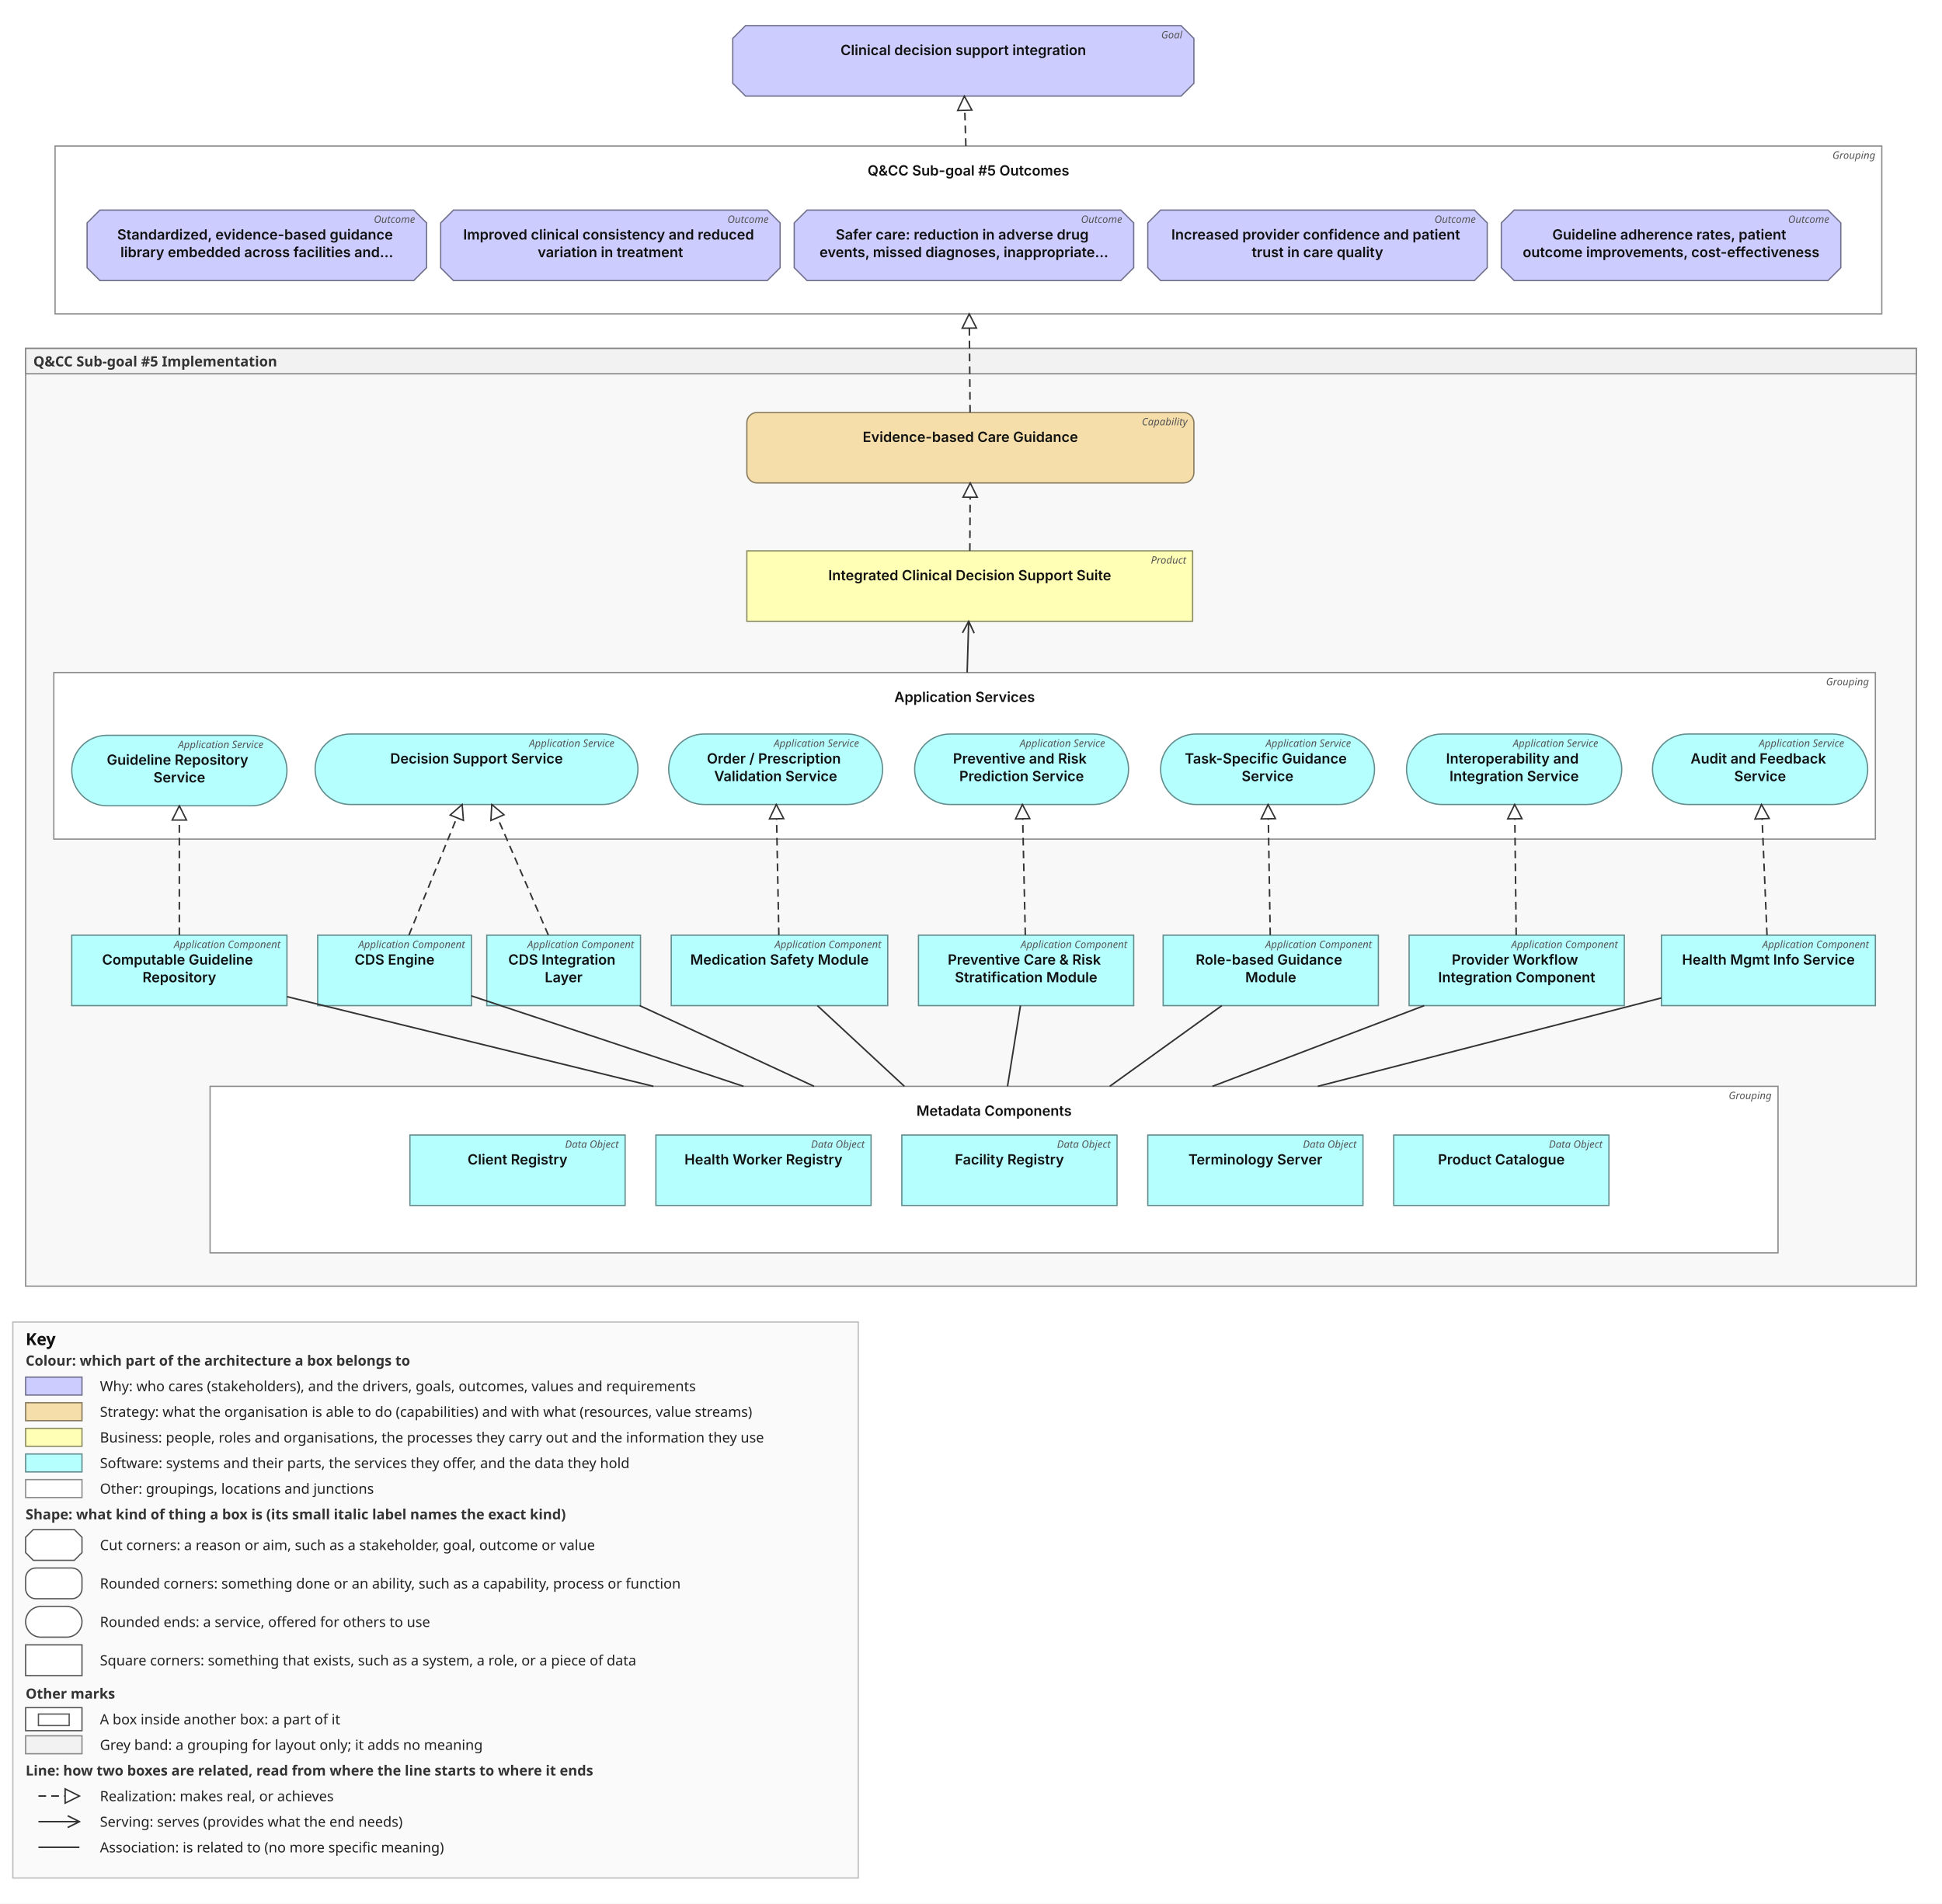
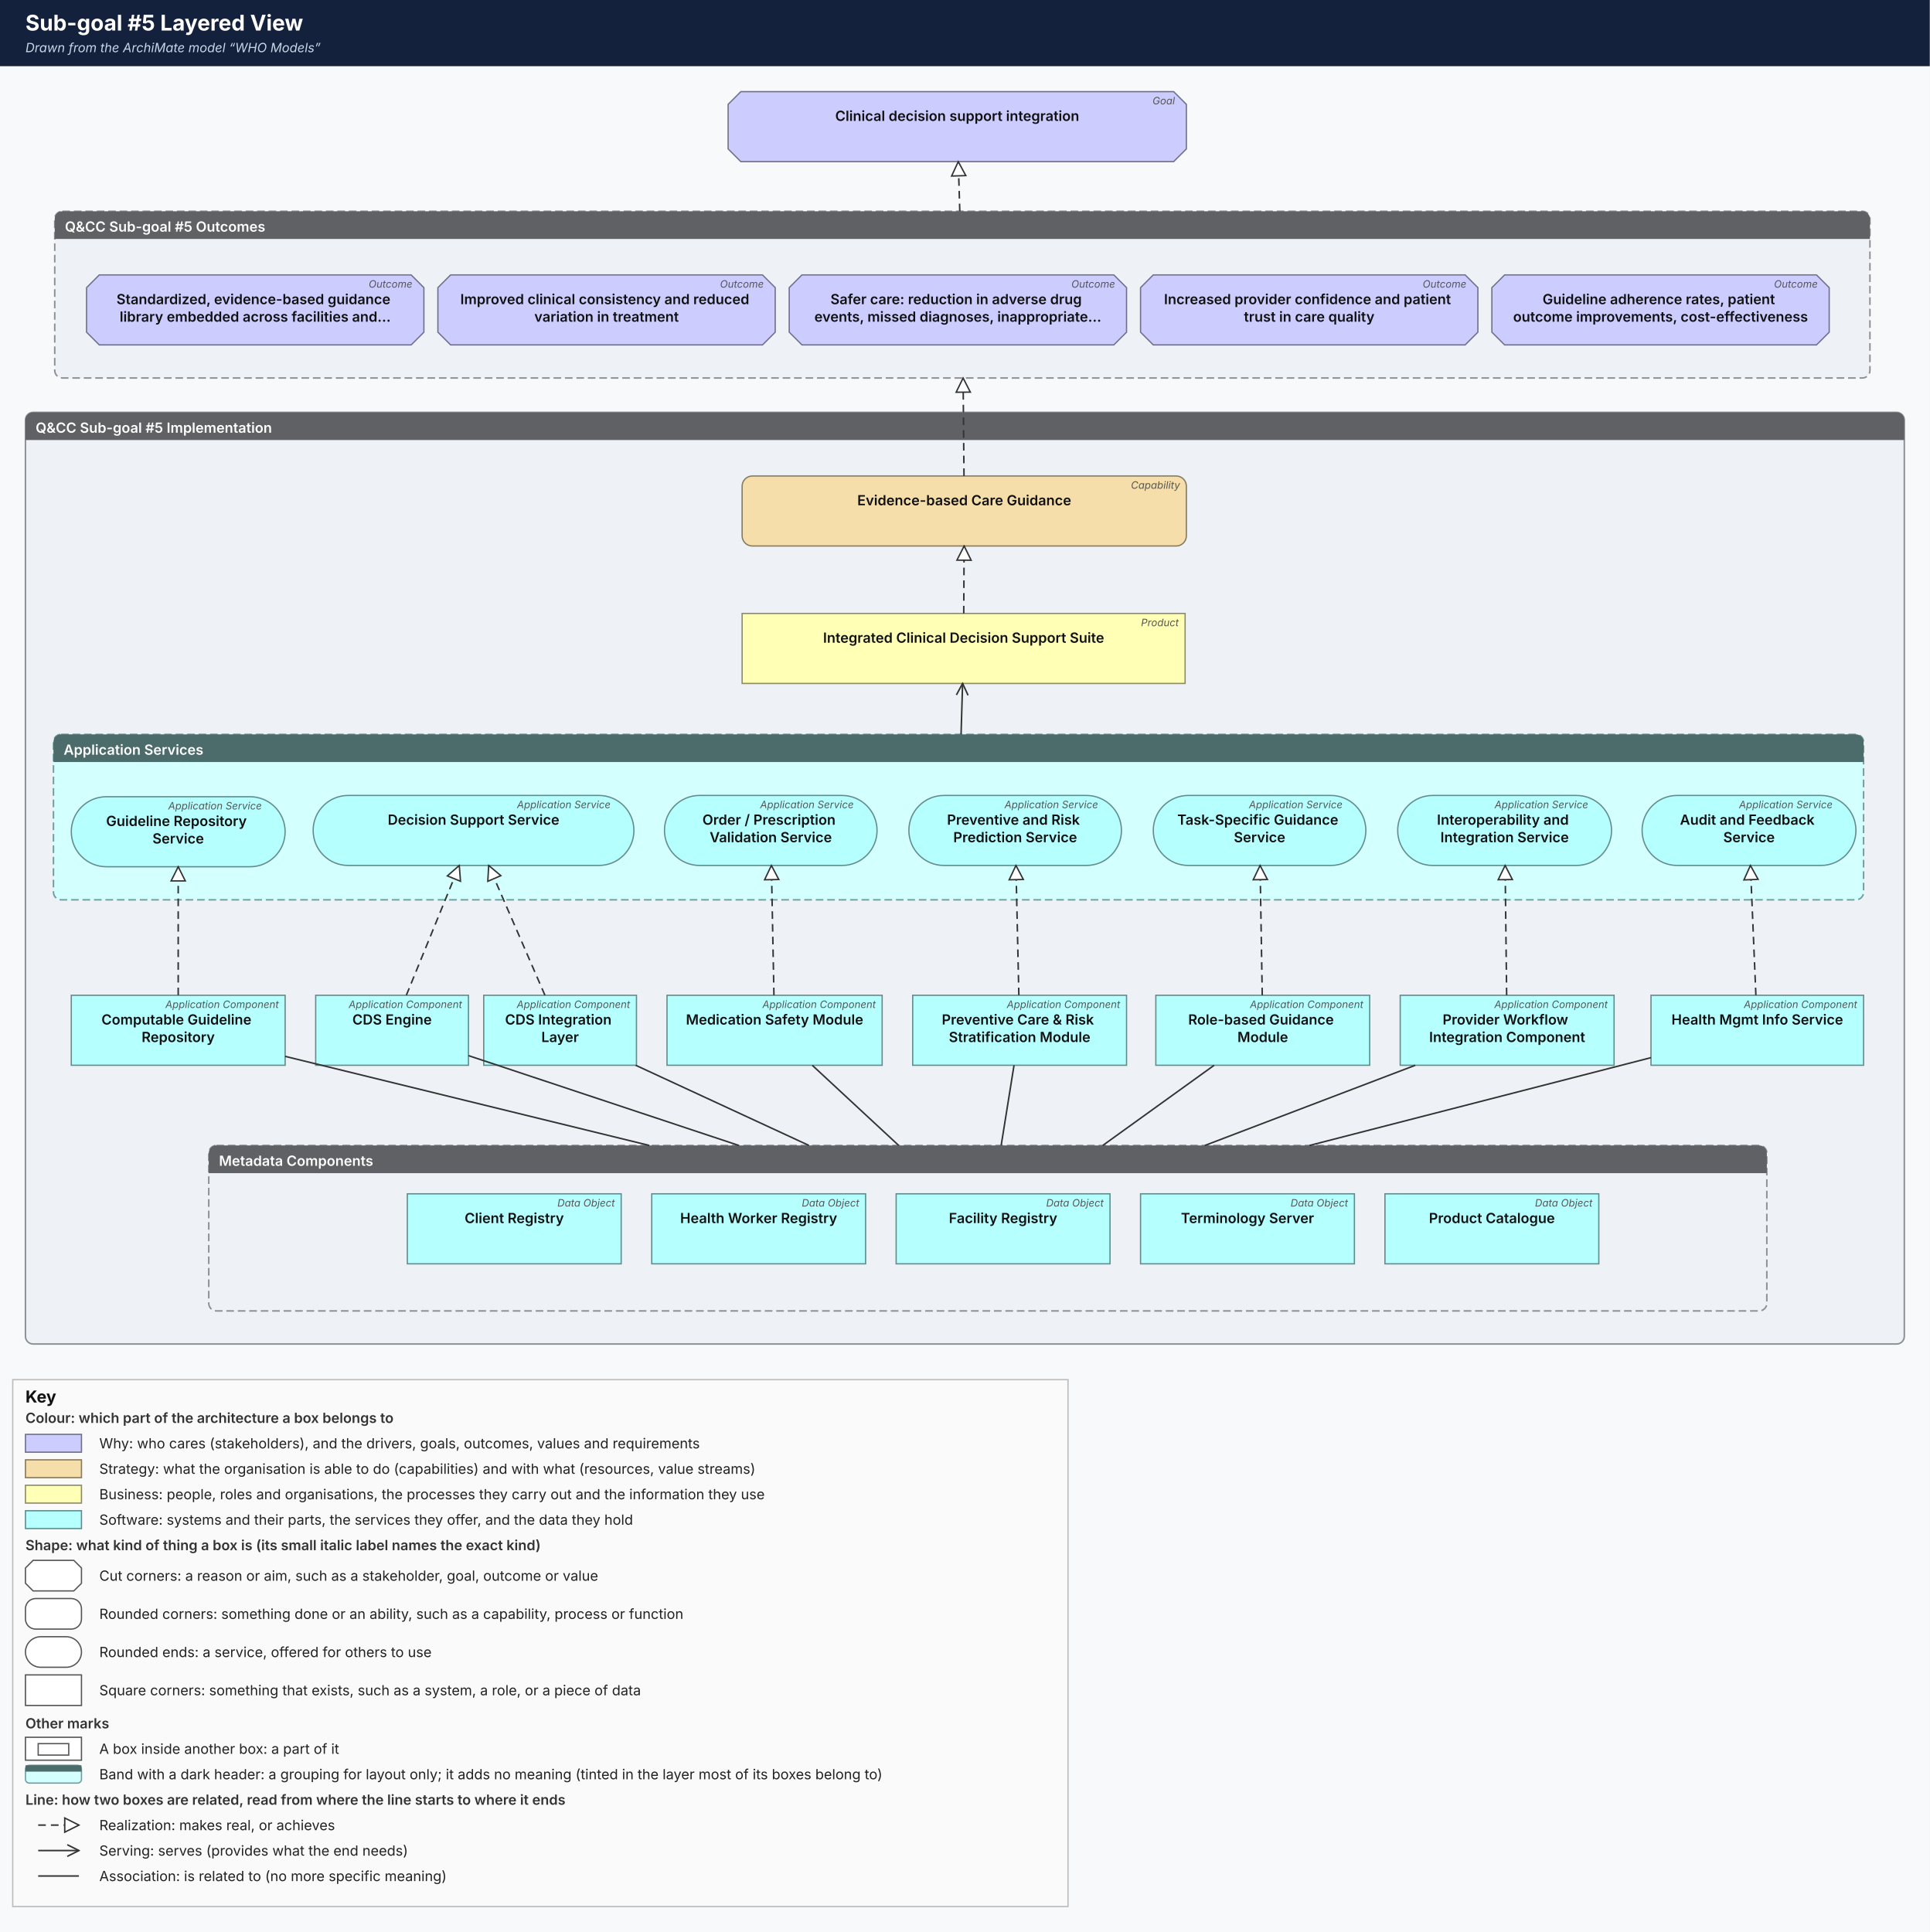
- <svg xmlns="http://www.w3.org/2000/svg" viewBox="17 3 1516 1486" width="1516" height="1486" role="img" aria-labelledby="av-title">
+ <svg xmlns="http://www.w3.org/2000/svg" viewBox="17 -49 1516 1518" width="1516" height="1518" role="img" aria-labelledby="av-title">
  <style>
- .av-name{font:600 11px system-ui,-apple-system,"Segoe UI",sans-serif;fill:#111}
- .av-type{font:italic 8px system-ui,sans-serif;fill:#555}
- .av-group{font:600 11px system-ui,sans-serif;fill:#333}
- .av-note{font:10px system-ui,sans-serif;fill:#222}
- .av-key{font:11px system-ui,sans-serif;fill:#222}
- .av-keyh{font:600 11px system-ui,sans-serif;fill:#333}
- .av-keyt{font:700 13px system-ui,sans-serif;fill:#111}
- .av-rel{font:9px system-ui,sans-serif;fill:#333;paint-order:stroke;stroke:#fff;stroke-width:3px}
+ .av-name{font:600 11px Inter, "Segoe UI", system-ui, -apple-system, Helvetica, Arial, sans-serif;fill:#111}
+ .av-type{font:italic 8px Inter, "Segoe UI", system-ui, -apple-system, Helvetica, Arial, sans-serif;fill:#555}
+ .av-group{font:600 11px Inter, "Segoe UI", system-ui, -apple-system, Helvetica, Arial, sans-serif;fill:#333}
+ .av-note{font:10px Inter, "Segoe UI", system-ui, -apple-system, Helvetica, Arial, sans-serif;fill:#222}
+ .av-key{font:11px Inter, "Segoe UI", system-ui, -apple-system, Helvetica, Arial, sans-serif;fill:#222}
+ .av-keyh{font:600 11px Inter, "Segoe UI", system-ui, -apple-system, Helvetica, Arial, sans-serif;fill:#333}
+ .av-keyt{font:700 13px Inter, "Segoe UI", system-ui, -apple-system, Helvetica, Arial, sans-serif;fill:#111}
+ .av-rel{font:9px Inter, "Segoe UI", system-ui, -apple-system, Helvetica, Arial, sans-serif;fill:#333;paint-order:stroke;stroke:#fff;stroke-width:3px}
a:hover rect,a:hover polygon,a:focus rect,a:focus polygon{stroke:#06c;stroke-width:2.5}
</style>
  <defs>
    <marker id="arrow-open" viewBox="0 0 12 12" refX="11" refY="6" markerWidth="11" markerHeight="11" orient="auto-start-reverse" markerUnits="userSpaceOnUse">
      <path d="M1 1 L11 6 L1 11" fill="none" stroke="#333" stroke-width="1.3" />
    </marker>
    <marker id="arrow-filled" viewBox="0 0 12 12" refX="11" refY="6" markerWidth="11" markerHeight="11" orient="auto-start-reverse" markerUnits="userSpaceOnUse">
      <path d="M1 1 L11 6 L1 11 Z" fill="#333" />
    </marker>
    <marker id="arrow-small" viewBox="0 0 10 10" refX="9" refY="5" markerWidth="8" markerHeight="8" orient="auto-start-reverse" markerUnits="userSpaceOnUse">
      <path d="M1 1 L9 5 L1 9" fill="none" stroke="#333" stroke-width="1.2" />
    </marker>
    <marker id="triangle-hollow" viewBox="0 0 14 14" refX="13" refY="7" markerWidth="13" markerHeight="13" orient="auto-start-reverse" markerUnits="userSpaceOnUse">
      <path d="M1 1 L13 7 L1 13 Z" fill="#fff" stroke="#333" stroke-width="1.2" />
    </marker>
    <marker id="diamond-filled" viewBox="0 0 16 10" refX="1" refY="5" markerWidth="16" markerHeight="10" orient="auto-start-reverse" markerUnits="userSpaceOnUse">
      <path d="M1 5 L8 1 L15 5 L8 9 Z" fill="#333" />
    </marker>
    <marker id="diamond-hollow" viewBox="0 0 16 10" refX="1" refY="5" markerWidth="16" markerHeight="10" orient="auto-start-reverse" markerUnits="userSpaceOnUse">
      <path d="M1 5 L8 1 L15 5 L8 9 Z" fill="#fff" stroke="#333" stroke-width="1.2" />
    </marker>
    <marker id="dot" viewBox="0 0 8 8" refX="4" refY="4" markerWidth="7" markerHeight="7" orient="auto" markerUnits="userSpaceOnUse">
      <circle cx="4" cy="4" r="3.2" fill="#333" />
    </marker>
    <pattern id="missing" width="8" height="8" patternUnits="userSpaceOnUse" patternTransform="rotate(45)">
      <rect width="8" height="8" fill="#fff" />
      <line x1="0" y1="0" x2="0" y2="8" stroke="#d33" stroke-width="2" />
    </pattern>
  </defs>
-   <rect x="17" y="3" width="1516" height="1486" fill="#fff" />
+   <rect x="17" y="-49" width="1516" height="1518" fill="#f8f9fb" />
+   <rect x="17" y="-49" width="1516" height="52" fill="#14213d" />
+   <text x="37" y="-25" style="font:700 17px Inter, &quot;Segoe UI&quot;, system-ui, -apple-system, Helvetica, Arial, sans-serif;fill:#fff">Sub-goal  #5 Layered View</text>
+   <text x="37" y="-8" style="font:italic 10px Inter, &quot;Segoe UI&quot;, system-ui, -apple-system, Helvetica, Arial, sans-serif;fill:#c9d6e6">Drawn from the ArchiMate model “WHO Models”</text>
  <g class="av-g">
-     <rect x="37" y="275" width="1476" height="732" fill="#f2f2f2" fill-opacity=".55" stroke="#888" />
-     <rect x="37" y="275" width="1476" height="19.75" fill="#f2f2f2" stroke="#888" />
-     <text class="av-group" x="43" y="289">Q&amp;CC Sub-goal #5 Implementation</text>
+     <rect x="37" y="275" width="1476" height="732" rx="6" fill="#eef1f6" stroke="#8c9095" stroke-width="1.2" />
+     <path d="M37 281 a6 6 0 0 1 6 -6 h1464 a6 6 0 0 1 6 6 v15.75 h-1476 z" fill="#5f6165" />
+     <text class="av-group" x="45" y="291" style="fill:#fff">Q&amp;CC Sub-goal #5 Implementation</text>
  </g>
  <a href="../../../en/dpi-h-ra/archimate/0.2.0-draft.3/elements/application-services/" target="_top">
-     <rect x="59" y="528" width="1422" height="130" fill="#ffffff" stroke="#8c8c8c" stroke-width="1" />
-     <text class="av-type" x="1476" y="538" text-anchor="end">Grouping</text>
-     <text class="av-name" x="770" y="551" text-anchor="middle">
-       <tspan x="770" dy="0">Application Services</tspan>
-     </text>
+     <rect x="59" y="528" width="1422" height="130" rx="6" fill="#d3ffff" stroke="#709e9e" stroke-width="1.2" stroke-dasharray="6 3" />
+     <path d="M59 534 a6 6 0 0 1 6 -6 h1410 a6 6 0 0 1 6 6 v15.75 h-1422 z" fill="#4c6b6b" />
+     <text class="av-group" x="67" y="544" style="fill:#fff">Application Services</text>
  </a>
  <a href="../../../en/dpi-h-ra/archimate/0.2.0-draft.3/elements/preventive-and-risk-prediction-service/" target="_top">
    <rect x="731" y="576" width="167" height="55" rx="27.5" fill="#b5ffff" stroke="#648c8c" stroke-width="1" />
    <text class="av-type" x="879.667" y="586" text-anchor="end">Application Service</text>
    <text class="av-name" x="814.5" y="599" text-anchor="middle">
      <tspan x="814.5" dy="0">Preventive and Risk</tspan>
      <tspan x="814.5" dy="13.75">Prediction Service</tspan>
    </text>
  </a>
  <a href="../../../en/dpi-h-ra/archimate/0.2.0-draft.3/elements/order-prescription-validation-service/" target="_top">
    <rect x="539" y="576" width="167" height="55" rx="27.5" fill="#b5ffff" stroke="#648c8c" stroke-width="1" />
    <text class="av-type" x="687.667" y="586" text-anchor="end">Application Service</text>
    <text class="av-name" x="622.5" y="599" text-anchor="middle">
      <tspan x="622.5" dy="0">Order / Prescription</tspan>
      <tspan x="622.5" dy="13.75">Validation Service</tspan>
    </text>
  </a>
  <a href="../../../en/dpi-h-ra/archimate/0.2.0-draft.3/elements/audit-and-feedback-service/" target="_top">
    <rect x="1307" y="576" width="168" height="55" rx="27.5" fill="#b5ffff" stroke="#648c8c" stroke-width="1" />
    <text class="av-type" x="1456.667" y="586" text-anchor="end">Application Service</text>
    <text class="av-name" x="1391" y="599" text-anchor="middle">
      <tspan x="1391" dy="0">Audit and Feedback</tspan>
      <tspan x="1391" dy="13.75">Service</tspan>
    </text>
  </a>
  <a href="../../../en/dpi-h-ra/archimate/0.2.0-draft.3/elements/task-specific-guidance-service/" target="_top">
    <rect x="923" y="576" width="167" height="55" rx="27.5" fill="#b5ffff" stroke="#648c8c" stroke-width="1" />
    <text class="av-type" x="1071.667" y="586" text-anchor="end">Application Service</text>
    <text class="av-name" x="1006.5" y="599" text-anchor="middle">
      <tspan x="1006.5" dy="0">Task-Specific Guidance</tspan>
      <tspan x="1006.5" dy="13.75">Service</tspan>
    </text>
  </a>
  <a href="../../../en/dpi-h-ra/archimate/0.2.0-draft.3/elements/interoperability-and-integration-service/" target="_top">
    <rect x="1115" y="576" width="168" height="55" rx="27.5" fill="#b5ffff" stroke="#648c8c" stroke-width="1" />
    <text class="av-type" x="1264.667" y="586" text-anchor="end">Application Service</text>
    <text class="av-name" x="1199" y="599" text-anchor="middle">
      <tspan x="1199" dy="0">Interoperability and</tspan>
      <tspan x="1199" dy="13.75">Integration Service</tspan>
    </text>
  </a>
  <a href="../../../en/dpi-h-ra/archimate/0.2.0-draft.3/elements/decision-support-service/" target="_top">
    <rect x="263" y="576" width="252" height="55" rx="27.5" fill="#b5ffff" stroke="#648c8c" stroke-width="1" />
    <text class="av-type" x="496.667" y="586" text-anchor="end">Application Service</text>
    <text class="av-name" x="389" y="599" text-anchor="middle">
      <tspan x="389" dy="0">Decision Support Service</tspan>
    </text>
  </a>
  <a href="../../../en/dpi-h-ra/archimate/0.2.0-draft.3/elements/metadata-components-80c1/" target="_top">
-     <rect x="181" y="851" width="1224" height="130" fill="#ffffff" stroke="#8c8c8c" stroke-width="1" />
-     <text class="av-type" x="1400" y="861" text-anchor="end">Grouping</text>
-     <text class="av-name" x="793" y="874" text-anchor="middle">
-       <tspan x="793" dy="0">Metadata Components</tspan>
-     </text>
+     <rect x="181" y="851" width="1224" height="130" rx="6" fill="#eef1f6" stroke="#8c9095" stroke-width="1.2" stroke-dasharray="6 3" />
+     <path d="M181 857 a6 6 0 0 1 6 -6 h1212 a6 6 0 0 1 6 6 v15.75 h-1224 z" fill="#5f6165" />
+     <text class="av-group" x="189" y="867" style="fill:#fff">Metadata Components</text>
  </a>
  <a href="../../../en/dpi-h-ra/archimate/0.2.0-draft.3/elements/q-cc-sub-goal-5-outcomes/" target="_top">
-     <rect x="60" y="117" width="1426" height="131" fill="#ffffff" stroke="#8c8c8c" stroke-width="1" />
-     <text class="av-type" x="1481" y="127" text-anchor="end">Grouping</text>
-     <text class="av-name" x="773" y="140" text-anchor="middle">
-       <tspan x="773" dy="0">Q&amp;CC Sub-goal #5 Outcomes</tspan>
-     </text>
+     <rect x="60" y="117" width="1426" height="131" rx="6" fill="#eef1f6" stroke="#8c9095" stroke-width="1.2" stroke-dasharray="6 3" />
+     <path d="M60 123 a6 6 0 0 1 6 -6 h1414 a6 6 0 0 1 6 6 v15.75 h-1426 z" fill="#5f6165" />
+     <text class="av-group" x="68" y="133" style="fill:#fff">Q&amp;CC Sub-goal #5 Outcomes</text>
  </a>
  <a href="../../../en/dpi-h-ra/archimate/0.2.0-draft.3/elements/clinical-decision-support-integration/" target="_top">
    <polygon points="599,23 939,23 949,33 949,68 939,78 599,78 589,68 589,33" fill="#ccccff" stroke="#70708c" stroke-width="1" />
    <text class="av-type" x="940" y="33" text-anchor="end">Goal</text>
    <text class="av-name" x="769" y="46" text-anchor="middle">
      <tspan x="769" dy="0">Clinical decision support integration</tspan>
    </text>
  </a>
  <a href="../../../en/dpi-h-ra/archimate/0.2.0-draft.3/elements/standardized-evidence-based-guidance-library-embedded-across/" target="_top">
    <polygon points="95,167 340,167 350,177 350,212 340,222 95,222 85,212 85,177" fill="#ccccff" stroke="#70708c" stroke-width="1" />
    <text class="av-type" x="341" y="177" text-anchor="end">Outcome</text>
    <text class="av-name" x="217.5" y="190" text-anchor="middle">
      <tspan x="217.5" dy="0">Standardized, evidence-based guidance</tspan>
      <tspan x="217.5" dy="13.75">library embedded across facilities and…</tspan>
    </text>
  </a>
  <a href="../../../en/dpi-h-ra/archimate/0.2.0-draft.3/elements/improved-clinical-consistency-and-reduced-variation-in/" target="_top">
    <polygon points="371,167 616,167 626,177 626,212 616,222 371,222 361,212 361,177" fill="#ccccff" stroke="#70708c" stroke-width="1" />
    <text class="av-type" x="617" y="177" text-anchor="end">Outcome</text>
    <text class="av-name" x="493.5" y="190" text-anchor="middle">
      <tspan x="493.5" dy="0">Improved clinical consistency and reduced</tspan>
      <tspan x="493.5" dy="13.75">variation in treatment</tspan>
    </text>
  </a>
  <a href="../../../en/dpi-h-ra/archimate/0.2.0-draft.3/elements/safer-care-reduction-in-adverse-drug-events-missed-diagnoses/" target="_top">
    <polygon points="647,167 892,167 902,177 902,212 892,222 647,222 637,212 637,177" fill="#ccccff" stroke="#70708c" stroke-width="1" />
    <text class="av-type" x="893" y="177" text-anchor="end">Outcome</text>
    <text class="av-name" x="769.5" y="190" text-anchor="middle">
      <tspan x="769.5" dy="0">Safer care: reduction in adverse drug</tspan>
      <tspan x="769.5" dy="13.75">events, missed diagnoses, inappropriate…</tspan>
    </text>
  </a>
  <a href="../../../en/dpi-h-ra/archimate/0.2.0-draft.3/elements/increased-provider-confidence-and-patient-trust-in-care/" target="_top">
    <polygon points="923,167 1168,167 1178,177 1178,212 1168,222 923,222 913,212 913,177" fill="#ccccff" stroke="#70708c" stroke-width="1" />
    <text class="av-type" x="1169" y="177" text-anchor="end">Outcome</text>
    <text class="av-name" x="1045.5" y="190" text-anchor="middle">
      <tspan x="1045.5" dy="0">Increased provider confidence and patient</tspan>
      <tspan x="1045.5" dy="13.75">trust in care quality</tspan>
    </text>
  </a>
  <a href="../../../en/dpi-h-ra/archimate/0.2.0-draft.3/elements/guideline-adherence-rates-patient-outcome-improvements-cost/" target="_top">
    <polygon points="1199,167 1444,167 1454,177 1454,212 1444,222 1199,222 1189,212 1189,177" fill="#ccccff" stroke="#70708c" stroke-width="1" />
    <text class="av-type" x="1445" y="177" text-anchor="end">Outcome</text>
    <text class="av-name" x="1321.5" y="190" text-anchor="middle">
      <tspan x="1321.5" dy="0">Guideline adherence rates, patient</tspan>
      <tspan x="1321.5" dy="13.75">outcome improvements, cost-effectiveness</tspan>
    </text>
  </a>
  <a href="../../../en/dpi-h-ra/archimate/0.2.0-draft.3/elements/integrated-clinical-decision-support-suite/" target="_top">
    <rect x="600" y="433" width="348" height="55" fill="#ffffb5" stroke="#8c8c64" stroke-width="1" />
    <text class="av-type" x="943" y="443" text-anchor="end">Product</text>
    <text class="av-name" x="774" y="456" text-anchor="middle">
      <tspan x="774" dy="0">Integrated Clinical Decision Support Suite</tspan>
    </text>
  </a>
  <a href="../../../en/dpi-h-ra/archimate/0.2.0-draft.3/elements/evidence-based-care-guidance/" target="_top">
    <rect x="600" y="325" width="349" height="55" rx="8" fill="#f5deaa" stroke="#877a5e" stroke-width="1" />
    <text class="av-type" x="944" y="335" text-anchor="end">Capability</text>
    <text class="av-name" x="774.5" y="348" text-anchor="middle">
      <tspan x="774.5" dy="0">Evidence-based Care Guidance</tspan>
    </text>
  </a>
  <a href="../../../en/dpi-h-ra/archimate/0.2.0-draft.3/elements/guideline-repository-service/" target="_top">
    <rect x="73" y="577" width="168" height="55" rx="27.5" fill="#b5ffff" stroke="#648c8c" stroke-width="1" />
    <text class="av-type" x="222.667" y="587" text-anchor="end">Application Service</text>
    <text class="av-name" x="157" y="600" text-anchor="middle">
      <tspan x="157" dy="0">Guideline Repository</tspan>
      <tspan x="157" dy="13.75">Service</tspan>
    </text>
  </a>
  <a href="../../../en/dpi-h-ra/archimate/0.2.0-draft.3/elements/computable-guideline-repository/" target="_top">
    <rect x="73" y="733" width="168" height="55" fill="#b5ffff" stroke="#648c8c" stroke-width="1" />
    <text class="av-type" x="236" y="743" text-anchor="end">Application Component</text>
    <text class="av-name" x="157" y="756" text-anchor="middle">
      <tspan x="157" dy="0">Computable Guideline</tspan>
      <tspan x="157" dy="13.75">Repository</tspan>
    </text>
  </a>
  <a href="../../../en/dpi-h-ra/archimate/0.2.0-draft.3/elements/cds-engine/" target="_top">
    <rect x="265" y="733" width="120" height="55" fill="#b5ffff" stroke="#648c8c" stroke-width="1" />
    <text class="av-type" x="380" y="743" text-anchor="end">Application Component</text>
    <text class="av-name" x="325" y="756" text-anchor="middle">
      <tspan x="325" dy="0">CDS Engine</tspan>
    </text>
  </a>
  <a href="../../../en/dpi-h-ra/archimate/0.2.0-draft.3/elements/cds-integration-layer/" target="_top">
    <rect x="397" y="733" width="120" height="55" fill="#b5ffff" stroke="#648c8c" stroke-width="1" />
    <text class="av-type" x="512" y="743" text-anchor="end">Application Component</text>
    <text class="av-name" x="457" y="756" text-anchor="middle">
      <tspan x="457" dy="0">CDS Integration</tspan>
      <tspan x="457" dy="13.75">Layer</tspan>
    </text>
  </a>
  <a href="../../../en/dpi-h-ra/archimate/0.2.0-draft.3/elements/medication-safety-module/" target="_top">
    <rect x="541" y="733" width="169" height="55" fill="#b5ffff" stroke="#648c8c" stroke-width="1" />
    <text class="av-type" x="705" y="743" text-anchor="end">Application Component</text>
    <text class="av-name" x="625.5" y="756" text-anchor="middle">
      <tspan x="625.5" dy="0">Medication Safety Module</tspan>
    </text>
  </a>
  <a href="../../../en/dpi-h-ra/archimate/0.2.0-draft.3/elements/preventive-care-risk-stratification-module/" target="_top">
    <rect x="734" y="733" width="168" height="55" fill="#b5ffff" stroke="#648c8c" stroke-width="1" />
    <text class="av-type" x="897" y="743" text-anchor="end">Application Component</text>
    <text class="av-name" x="818" y="756" text-anchor="middle">
      <tspan x="818" dy="0">Preventive Care &amp; Risk</tspan>
      <tspan x="818" dy="13.75">Stratification Module</tspan>
    </text>
  </a>
  <a href="../../../en/dpi-h-ra/archimate/0.2.0-draft.3/elements/role-based-guidance-module/" target="_top">
    <rect x="925" y="733" width="168" height="55" fill="#b5ffff" stroke="#648c8c" stroke-width="1" />
    <text class="av-type" x="1088" y="743" text-anchor="end">Application Component</text>
    <text class="av-name" x="1009" y="756" text-anchor="middle">
      <tspan x="1009" dy="0">Role-based Guidance</tspan>
      <tspan x="1009" dy="13.75">Module</tspan>
    </text>
  </a>
  <a href="../../../en/dpi-h-ra/archimate/0.2.0-draft.3/elements/provider-workflow-integration-component/" target="_top">
    <rect x="1117" y="733" width="168" height="55" fill="#b5ffff" stroke="#648c8c" stroke-width="1" />
    <text class="av-type" x="1280" y="743" text-anchor="end">Application Component</text>
    <text class="av-name" x="1201" y="756" text-anchor="middle">
      <tspan x="1201" dy="0">Provider Workflow</tspan>
      <tspan x="1201" dy="13.75">Integration Component</tspan>
    </text>
  </a>
  <a href="../../../en/dpi-h-ra/archimate/0.2.0-draft.3/elements/health-mgmt-info-service/" target="_top">
    <rect x="1314" y="733" width="167" height="55" fill="#b5ffff" stroke="#648c8c" stroke-width="1" />
    <text class="av-type" x="1476" y="743" text-anchor="end">Application Component</text>
    <text class="av-name" x="1397.5" y="756" text-anchor="middle">
      <tspan x="1397.5" dy="0">Health Mgmt Info Service</tspan>
    </text>
  </a>
  <a href="../../../en/dpi-h-ra/archimate/0.2.0-draft.3/elements/client-registry-369c/" target="_top">
    <rect x="337" y="889" width="168" height="55" fill="#b5ffff" stroke="#648c8c" stroke-width="1" />
    <text class="av-type" x="500" y="899" text-anchor="end">Data Object</text>
    <text class="av-name" x="421" y="912" text-anchor="middle">
      <tspan x="421" dy="0">Client Registry</tspan>
    </text>
  </a>
  <a href="../../../en/dpi-h-ra/archimate/0.2.0-draft.3/elements/health-worker-registry-ccc1/" target="_top">
    <rect x="529" y="889" width="168" height="55" fill="#b5ffff" stroke="#648c8c" stroke-width="1" />
    <text class="av-type" x="692" y="899" text-anchor="end">Data Object</text>
    <text class="av-name" x="613" y="912" text-anchor="middle">
      <tspan x="613" dy="0">Health Worker Registry</tspan>
    </text>
  </a>
  <a href="../../../en/dpi-h-ra/archimate/0.2.0-draft.3/elements/facility-registry-0de7/" target="_top">
    <rect x="721" y="889" width="168" height="55" fill="#b5ffff" stroke="#648c8c" stroke-width="1" />
    <text class="av-type" x="884" y="899" text-anchor="end">Data Object</text>
    <text class="av-name" x="805" y="912" text-anchor="middle">
      <tspan x="805" dy="0">Facility Registry</tspan>
    </text>
  </a>
  <a href="../../../en/dpi-h-ra/archimate/0.2.0-draft.3/elements/terminology-server-2493/" target="_top">
    <rect x="913" y="889" width="168" height="55" fill="#b5ffff" stroke="#648c8c" stroke-width="1" />
    <text class="av-type" x="1076" y="899" text-anchor="end">Data Object</text>
    <text class="av-name" x="997" y="912" text-anchor="middle">
      <tspan x="997" dy="0">Terminology Server</tspan>
    </text>
  </a>
  <a href="../../../en/dpi-h-ra/archimate/0.2.0-draft.3/elements/product-catalogue-6d9e/" target="_top">
    <rect x="1105" y="889" width="168" height="55" fill="#b5ffff" stroke="#648c8c" stroke-width="1" />
    <text class="av-type" x="1268" y="899" text-anchor="end">Data Object</text>
    <text class="av-name" x="1189" y="912" text-anchor="middle">
      <tspan x="1189" dy="0">Product Catalogue</tspan>
    </text>
  </a>
  <a href="../../../en/dpi-h-ra/archimate/0.2.0-draft.3/relationships/id-a572f4547512470d975ed0e8ce563d94/" target="_top">
    <path d="M772 528 L773.2 488" fill="none" stroke="#333" stroke-width="1.2" marker-end="url(#arrow-open)" />
    <path d="M772 528 L773.2 488" fill="none" stroke="transparent" stroke-width="8" />
  </a>
  <a href="../../../en/dpi-h-ra/archimate/0.2.0-draft.3/relationships/id-e7ea5eee802d46a9abc9c8b01c4fab65/" target="_top">
    <path d="M527.1 851 L241 781" fill="none" stroke="#333" stroke-width="1.2" />
    <path d="M527.1 851 L241 781" fill="none" stroke="transparent" stroke-width="8" />
  </a>
  <a href="../../../en/dpi-h-ra/archimate/0.2.0-draft.3/relationships/id-de8f35754edf4fe6991e042e29b58d9d/" target="_top">
    <path d="M963.5 851 L1128.8 788" fill="none" stroke="#333" stroke-width="1.2" />
    <path d="M963.5 851 L1128.8 788" fill="none" stroke="transparent" stroke-width="8" />
  </a>
  <a href="../../../en/dpi-h-ra/archimate/0.2.0-draft.3/relationships/id-5ff1a9dc3e384b8aa23a50911edbd7f7/" target="_top">
    <path d="M652.5 851 L516.4 788" fill="none" stroke="#333" stroke-width="1.2" />
    <path d="M652.5 851 L516.4 788" fill="none" stroke="transparent" stroke-width="8" />
  </a>
  <a href="../../../en/dpi-h-ra/archimate/0.2.0-draft.3/relationships/id-075fa1405626432e80ca2a51a77b21d0/" target="_top">
    <path d="M803.5 851 L813.6 788" fill="none" stroke="#333" stroke-width="1.2" />
    <path d="M803.5 851 L813.6 788" fill="none" stroke="transparent" stroke-width="8" />
  </a>
  <a href="../../../en/dpi-h-ra/archimate/0.2.0-draft.3/relationships/id-d363af43a1bc4b3985df3df72b6645aa/" target="_top">
    <path d="M723 851 L655.1 788" fill="none" stroke="#333" stroke-width="1.2" />
    <path d="M723 851 L655.1 788" fill="none" stroke="transparent" stroke-width="8" />
  </a>
  <a href="../../../en/dpi-h-ra/archimate/0.2.0-draft.3/relationships/id-e62094099f8a47e1a2a1e9f67cd91bec/" target="_top">
    <path d="M1045.7 851 L1314 782" fill="none" stroke="#333" stroke-width="1.2" />
    <path d="M1045.7 851 L1314 782" fill="none" stroke="transparent" stroke-width="8" />
  </a>
  <a href="../../../en/dpi-h-ra/archimate/0.2.0-draft.3/relationships/id-f9e397e2037947ee809b748d373736bc/" target="_top">
    <path d="M597.4 851 L385 780.4" fill="none" stroke="#333" stroke-width="1.2" />
    <path d="M597.4 851 L385 780.4" fill="none" stroke="transparent" stroke-width="8" />
  </a>
  <a href="../../../en/dpi-h-ra/archimate/0.2.0-draft.3/relationships/id-01d2b20f2c5746b88d1bc0051b98ed8a/" target="_top">
    <path d="M883.3 851 L970.8 788" fill="none" stroke="#333" stroke-width="1.2" />
    <path d="M883.3 851 L970.8 788" fill="none" stroke="transparent" stroke-width="8" />
  </a>
  <a href="../../../en/dpi-h-ra/archimate/0.2.0-draft.3/relationships/id-3d37b5f7465949a8a9813b6919c06057/" target="_top">
    <path d="M771 117 L769.8 78" fill="none" stroke="#333" stroke-width="1.2" stroke-dasharray="6 4" marker-end="url(#triangle-hollow)" />
    <path d="M771 117 L769.8 78" fill="none" stroke="transparent" stroke-width="8" />
  </a>
  <a href="../../../en/dpi-h-ra/archimate/0.2.0-draft.3/relationships/id-672cc800b64f4be5adba395754044388/" target="_top">
    <path d="M774.1 433 L774.4 380" fill="none" stroke="#333" stroke-width="1.2" stroke-dasharray="6 4" marker-end="url(#triangle-hollow)" />
    <path d="M774.1 433 L774.4 380" fill="none" stroke="transparent" stroke-width="8" />
  </a>
  <a href="../../../en/dpi-h-ra/archimate/0.2.0-draft.3/relationships/id-0166cf52e90141bda8aa423408fde47a/" target="_top">
    <path d="M774.3 325 L773.6 248" fill="none" stroke="#333" stroke-width="1.2" stroke-dasharray="6 4" marker-end="url(#triangle-hollow)" />
    <path d="M774.3 325 L773.6 248" fill="none" stroke="transparent" stroke-width="8" />
  </a>
  <a href="../../../en/dpi-h-ra/archimate/0.2.0-draft.3/relationships/id-bb9e9903b18944c6ad4176f9921fc37d/" target="_top">
    <path d="M157 733 L157 632" fill="none" stroke="#333" stroke-width="1.2" stroke-dasharray="6 4" marker-end="url(#triangle-hollow)" />
    <path d="M157 733 L157 632" fill="none" stroke="transparent" stroke-width="8" />
  </a>
  <a href="../../../en/dpi-h-ra/archimate/0.2.0-draft.3/relationships/id-027ccfca0c05472996161568e95db702/" target="_top">
    <path d="M336.2 733 L377.8 631" fill="none" stroke="#333" stroke-width="1.2" stroke-dasharray="6 4" marker-end="url(#triangle-hollow)" />
    <path d="M336.2 733 L377.8 631" fill="none" stroke="transparent" stroke-width="8" />
  </a>
  <a href="../../../en/dpi-h-ra/archimate/0.2.0-draft.3/relationships/id-1de71344bcdf4e39835484f70ea79932/" target="_top">
    <path d="M445.1 733 L400.9 631" fill="none" stroke="#333" stroke-width="1.2" stroke-dasharray="6 4" marker-end="url(#triangle-hollow)" />
    <path d="M445.1 733 L400.9 631" fill="none" stroke="transparent" stroke-width="8" />
  </a>
  <a href="../../../en/dpi-h-ra/archimate/0.2.0-draft.3/relationships/id-f94bf50ef0474332bda5a7ec6184edd8/" target="_top">
    <path d="M625 733 L623 631" fill="none" stroke="#333" stroke-width="1.2" stroke-dasharray="6 4" marker-end="url(#triangle-hollow)" />
    <path d="M625 733 L623 631" fill="none" stroke="transparent" stroke-width="8" />
  </a>
  <a href="../../../en/dpi-h-ra/archimate/0.2.0-draft.3/relationships/id-1dd15ef8093244c3916b173a8dd0748d/" target="_top">
    <path d="M817.4 733 L815.1 631" fill="none" stroke="#333" stroke-width="1.2" stroke-dasharray="6 4" marker-end="url(#triangle-hollow)" />
    <path d="M817.4 733 L815.1 631" fill="none" stroke="transparent" stroke-width="8" />
  </a>
  <a href="../../../en/dpi-h-ra/archimate/0.2.0-draft.3/relationships/id-b0dceb55170f4e9dbd3a541121cd891c/" target="_top">
    <path d="M1008.6 733 L1006.9 631" fill="none" stroke="#333" stroke-width="1.2" stroke-dasharray="6 4" marker-end="url(#triangle-hollow)" />
    <path d="M1008.6 733 L1006.9 631" fill="none" stroke="transparent" stroke-width="8" />
  </a>
  <a href="../../../en/dpi-h-ra/archimate/0.2.0-draft.3/relationships/id-7e7bacb04dee4dafa2ca4a23e6495edf/" target="_top">
    <path d="M1200.6 733 L1199.4 631" fill="none" stroke="#333" stroke-width="1.2" stroke-dasharray="6 4" marker-end="url(#triangle-hollow)" />
    <path d="M1200.6 733 L1199.4 631" fill="none" stroke="transparent" stroke-width="8" />
  </a>
  <a href="../../../en/dpi-h-ra/archimate/0.2.0-draft.3/relationships/id-044deecd700f4cf7aae88f37caaa1355/" target="_top">
    <path d="M1396.4 733 L1392.1 631" fill="none" stroke="#333" stroke-width="1.2" stroke-dasharray="6 4" marker-end="url(#triangle-hollow)" />
    <path d="M1396.4 733 L1392.1 631" fill="none" stroke="transparent" stroke-width="8" />
  </a>
  <g class="av-legend">
-     <rect x="27" y="1035" width="660" height="434" fill="#fafafa" stroke="#bbb" />
+     <rect x="27" y="1035" width="829" height="414" fill="#fafafa" stroke="#bbb" />
    <text class="av-keyt" x="37" y="1053">Key</text>
    <text class="av-keyh" x="37" y="1069">Colour: which part of the architecture a box belongs to</text>
    <rect x="37" y="1078" width="44" height="14" fill="#ccccff" stroke="#70708c" />
    <text class="av-key" x="95" y="1089">Why: who cares (stakeholders), and the drivers, goals, outcomes, values and requirements</text>
    <rect x="37" y="1098" width="44" height="14" fill="#f5deaa" stroke="#877a5e" />
    <text class="av-key" x="95" y="1109">Strategy: what the organisation is able to do (capabilities) and with what (resources, value streams)</text>
    <rect x="37" y="1118" width="44" height="14" fill="#ffffb5" stroke="#8c8c64" />
    <text class="av-key" x="95" y="1129">Business: people, roles and organisations, the processes they carry out and the information they use</text>
    <rect x="37" y="1138" width="44" height="14" fill="#b5ffff" stroke="#648c8c" />
    <text class="av-key" x="95" y="1149">Software: systems and their parts, the services they offer, and the data they hold</text>
-     <rect x="37" y="1158" width="44" height="14" fill="#ffffff" stroke="#8c8c8c" />
-     <text class="av-key" x="95" y="1169">Other: groupings, locations and junctions</text>
-     <text class="av-keyh" x="37" y="1189">Shape: what kind of thing a box is (its small italic label names the exact kind)</text>
-     <polygon points="43,1197 75,1197 81,1203 81,1215 75,1221 43,1221 37,1215 37,1203" fill="#fff" stroke="#555" />
-     <text class="av-key" x="95" y="1213">Cut corners: a reason or aim, such as a stakeholder, goal, outcome or value</text>
-     <rect x="37" y="1227" width="44" height="24" rx="8" fill="#fff" stroke="#555" />
-     <text class="av-key" x="95" y="1243">Rounded corners: something done or an ability, such as a capability, process or function</text>
-     <rect x="37" y="1257" width="44" height="24" rx="12" fill="#fff" stroke="#555" />
-     <text class="av-key" x="95" y="1273">Rounded ends: a service, offered for others to use</text>
-     <rect x="37" y="1287" width="44" height="24" fill="#fff" stroke="#555" />
-     <text class="av-key" x="95" y="1303">Square corners: something that exists, such as a system, a role, or a piece of data</text>
-     <text class="av-keyh" x="37" y="1329">Other marks</text>
-     <rect x="37" y="1336" width="44" height="18" fill="#fff" stroke="#555" />
-     <rect x="47" y="1341" width="24" height="9" fill="#fff" stroke="#555" />
-     <text class="av-key" x="95" y="1349">A box inside another box: a part of it</text>
-     <rect x="37" y="1358" width="44" height="14" fill="#f2f2f2" stroke="#888" />
-     <text class="av-key" x="95" y="1369">Grey band: a grouping for layout only; it adds no meaning</text>
-     <text class="av-keyh" x="37" y="1389">Line: how two boxes are related, read from where the line starts to where it ends</text>
-     <path d="M47 1405 L79 1405" fill="none" stroke="#333" stroke-width="1.2" stroke-dasharray="6 4" marker-end="url(#triangle-hollow)" />
-     <text class="av-key" x="95" y="1409">Realization: makes real, or achieves</text>
-     <path d="M47 1425 L79 1425" fill="none" stroke="#333" stroke-width="1.2" marker-end="url(#arrow-open)" />
-     <text class="av-key" x="95" y="1429">Serving: serves (provides what the end needs)</text>
-     <path d="M47 1445 L79 1445" fill="none" stroke="#333" stroke-width="1.2" />
-     <text class="av-key" x="95" y="1449">Association: is related to (no more specific meaning)</text>
+     <text class="av-keyh" x="37" y="1169">Shape: what kind of thing a box is (its small italic label names the exact kind)</text>
+     <polygon points="43,1177 75,1177 81,1183 81,1195 75,1201 43,1201 37,1195 37,1183" fill="#fff" stroke="#555" />
+     <text class="av-key" x="95" y="1193">Cut corners: a reason or aim, such as a stakeholder, goal, outcome or value</text>
+     <rect x="37" y="1207" width="44" height="24" rx="8" fill="#fff" stroke="#555" />
+     <text class="av-key" x="95" y="1223">Rounded corners: something done or an ability, such as a capability, process or function</text>
+     <rect x="37" y="1237" width="44" height="24" rx="12" fill="#fff" stroke="#555" />
+     <text class="av-key" x="95" y="1253">Rounded ends: a service, offered for others to use</text>
+     <rect x="37" y="1267" width="44" height="24" fill="#fff" stroke="#555" />
+     <text class="av-key" x="95" y="1283">Square corners: something that exists, such as a system, a role, or a piece of data</text>
+     <text class="av-keyh" x="37" y="1309">Other marks</text>
+     <rect x="37" y="1316" width="44" height="18" fill="#fff" stroke="#555" />
+     <rect x="47" y="1321" width="24" height="9" fill="#fff" stroke="#555" />
+     <text class="av-key" x="95" y="1329">A box inside another box: a part of it</text>
+     <rect x="37" y="1338" width="44" height="14" rx="3" fill="#d3ffff" stroke="#709e9e" />
+     <rect x="37" y="1338" width="44" height="5" fill="#4c6b6b" />
+     <text class="av-key" x="95" y="1349">Band with a dark header: a grouping for layout only; it adds no meaning (tinted in the layer most of its boxes belong to)</text>
+     <text class="av-keyh" x="37" y="1369">Line: how two boxes are related, read from where the line starts to where it ends</text>
+     <path d="M47 1385 L79 1385" fill="none" stroke="#333" stroke-width="1.2" stroke-dasharray="6 4" marker-end="url(#triangle-hollow)" />
+     <text class="av-key" x="95" y="1389">Realization: makes real, or achieves</text>
+     <path d="M47 1405 L79 1405" fill="none" stroke="#333" stroke-width="1.2" marker-end="url(#arrow-open)" />
+     <text class="av-key" x="95" y="1409">Serving: serves (provides what the end needs)</text>
+     <path d="M47 1425 L79 1425" fill="none" stroke="#333" stroke-width="1.2" />
+     <text class="av-key" x="95" y="1429">Association: is related to (no more specific meaning)</text>
  </g>
</svg>
